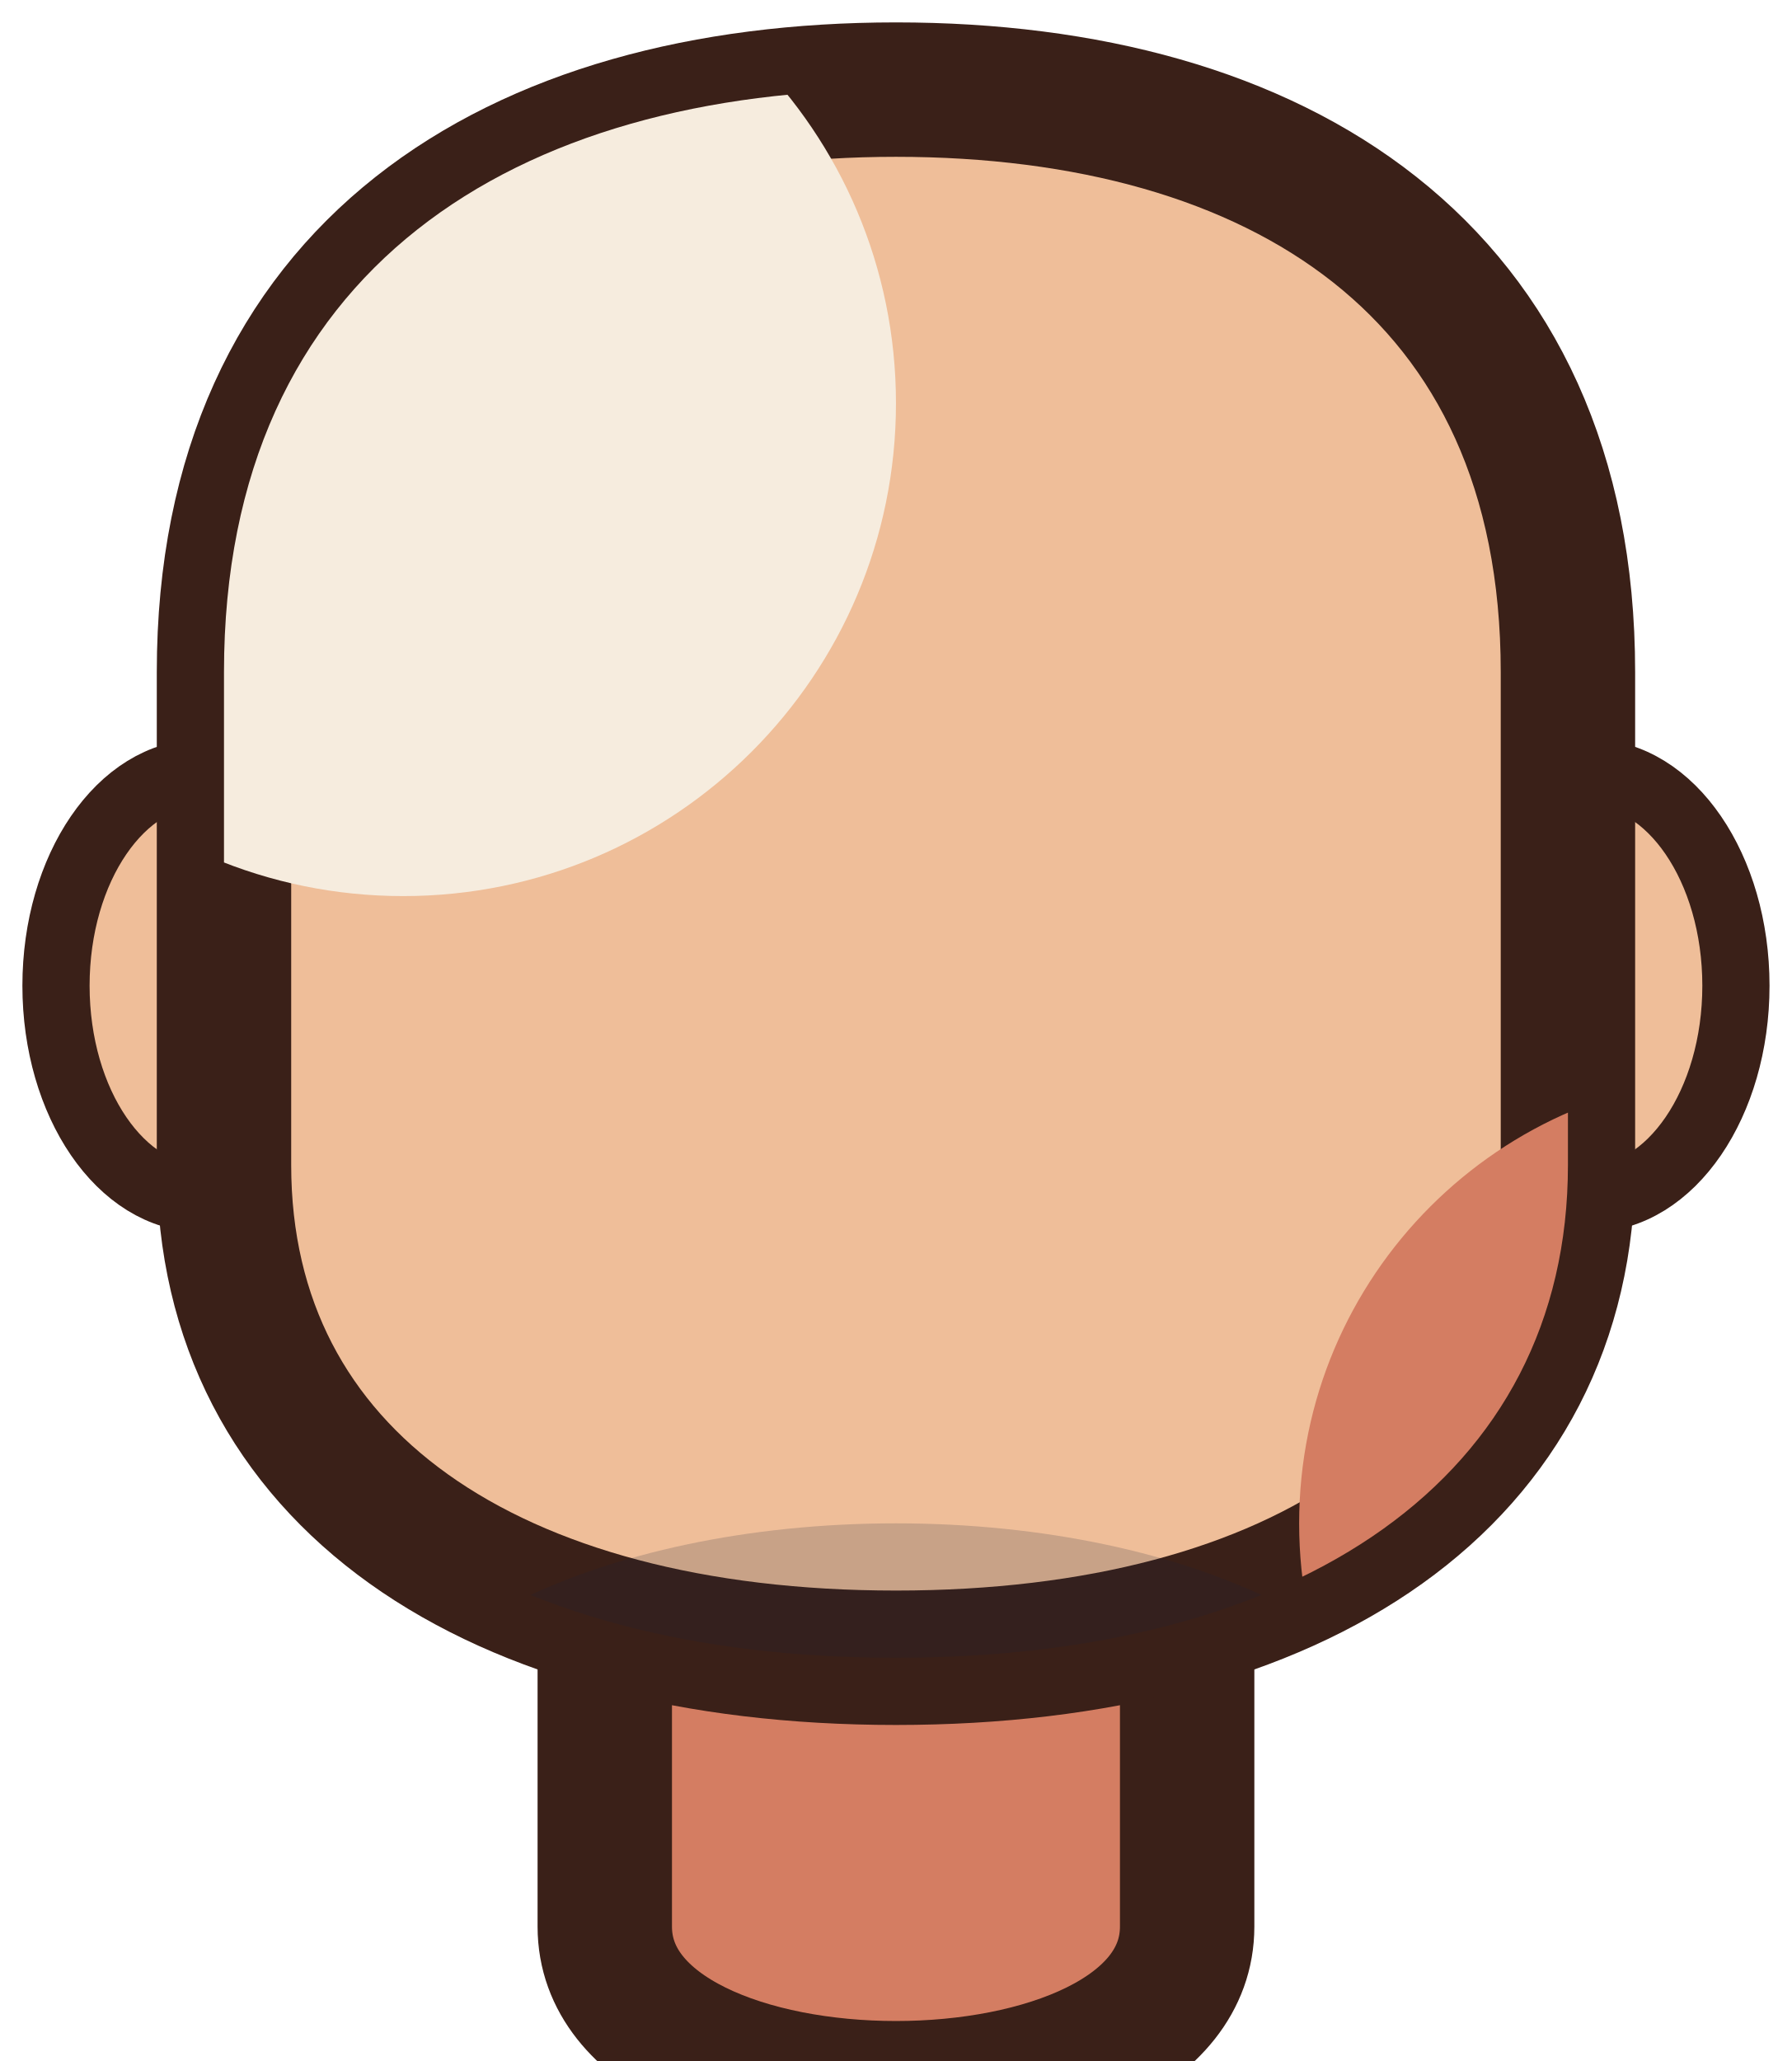
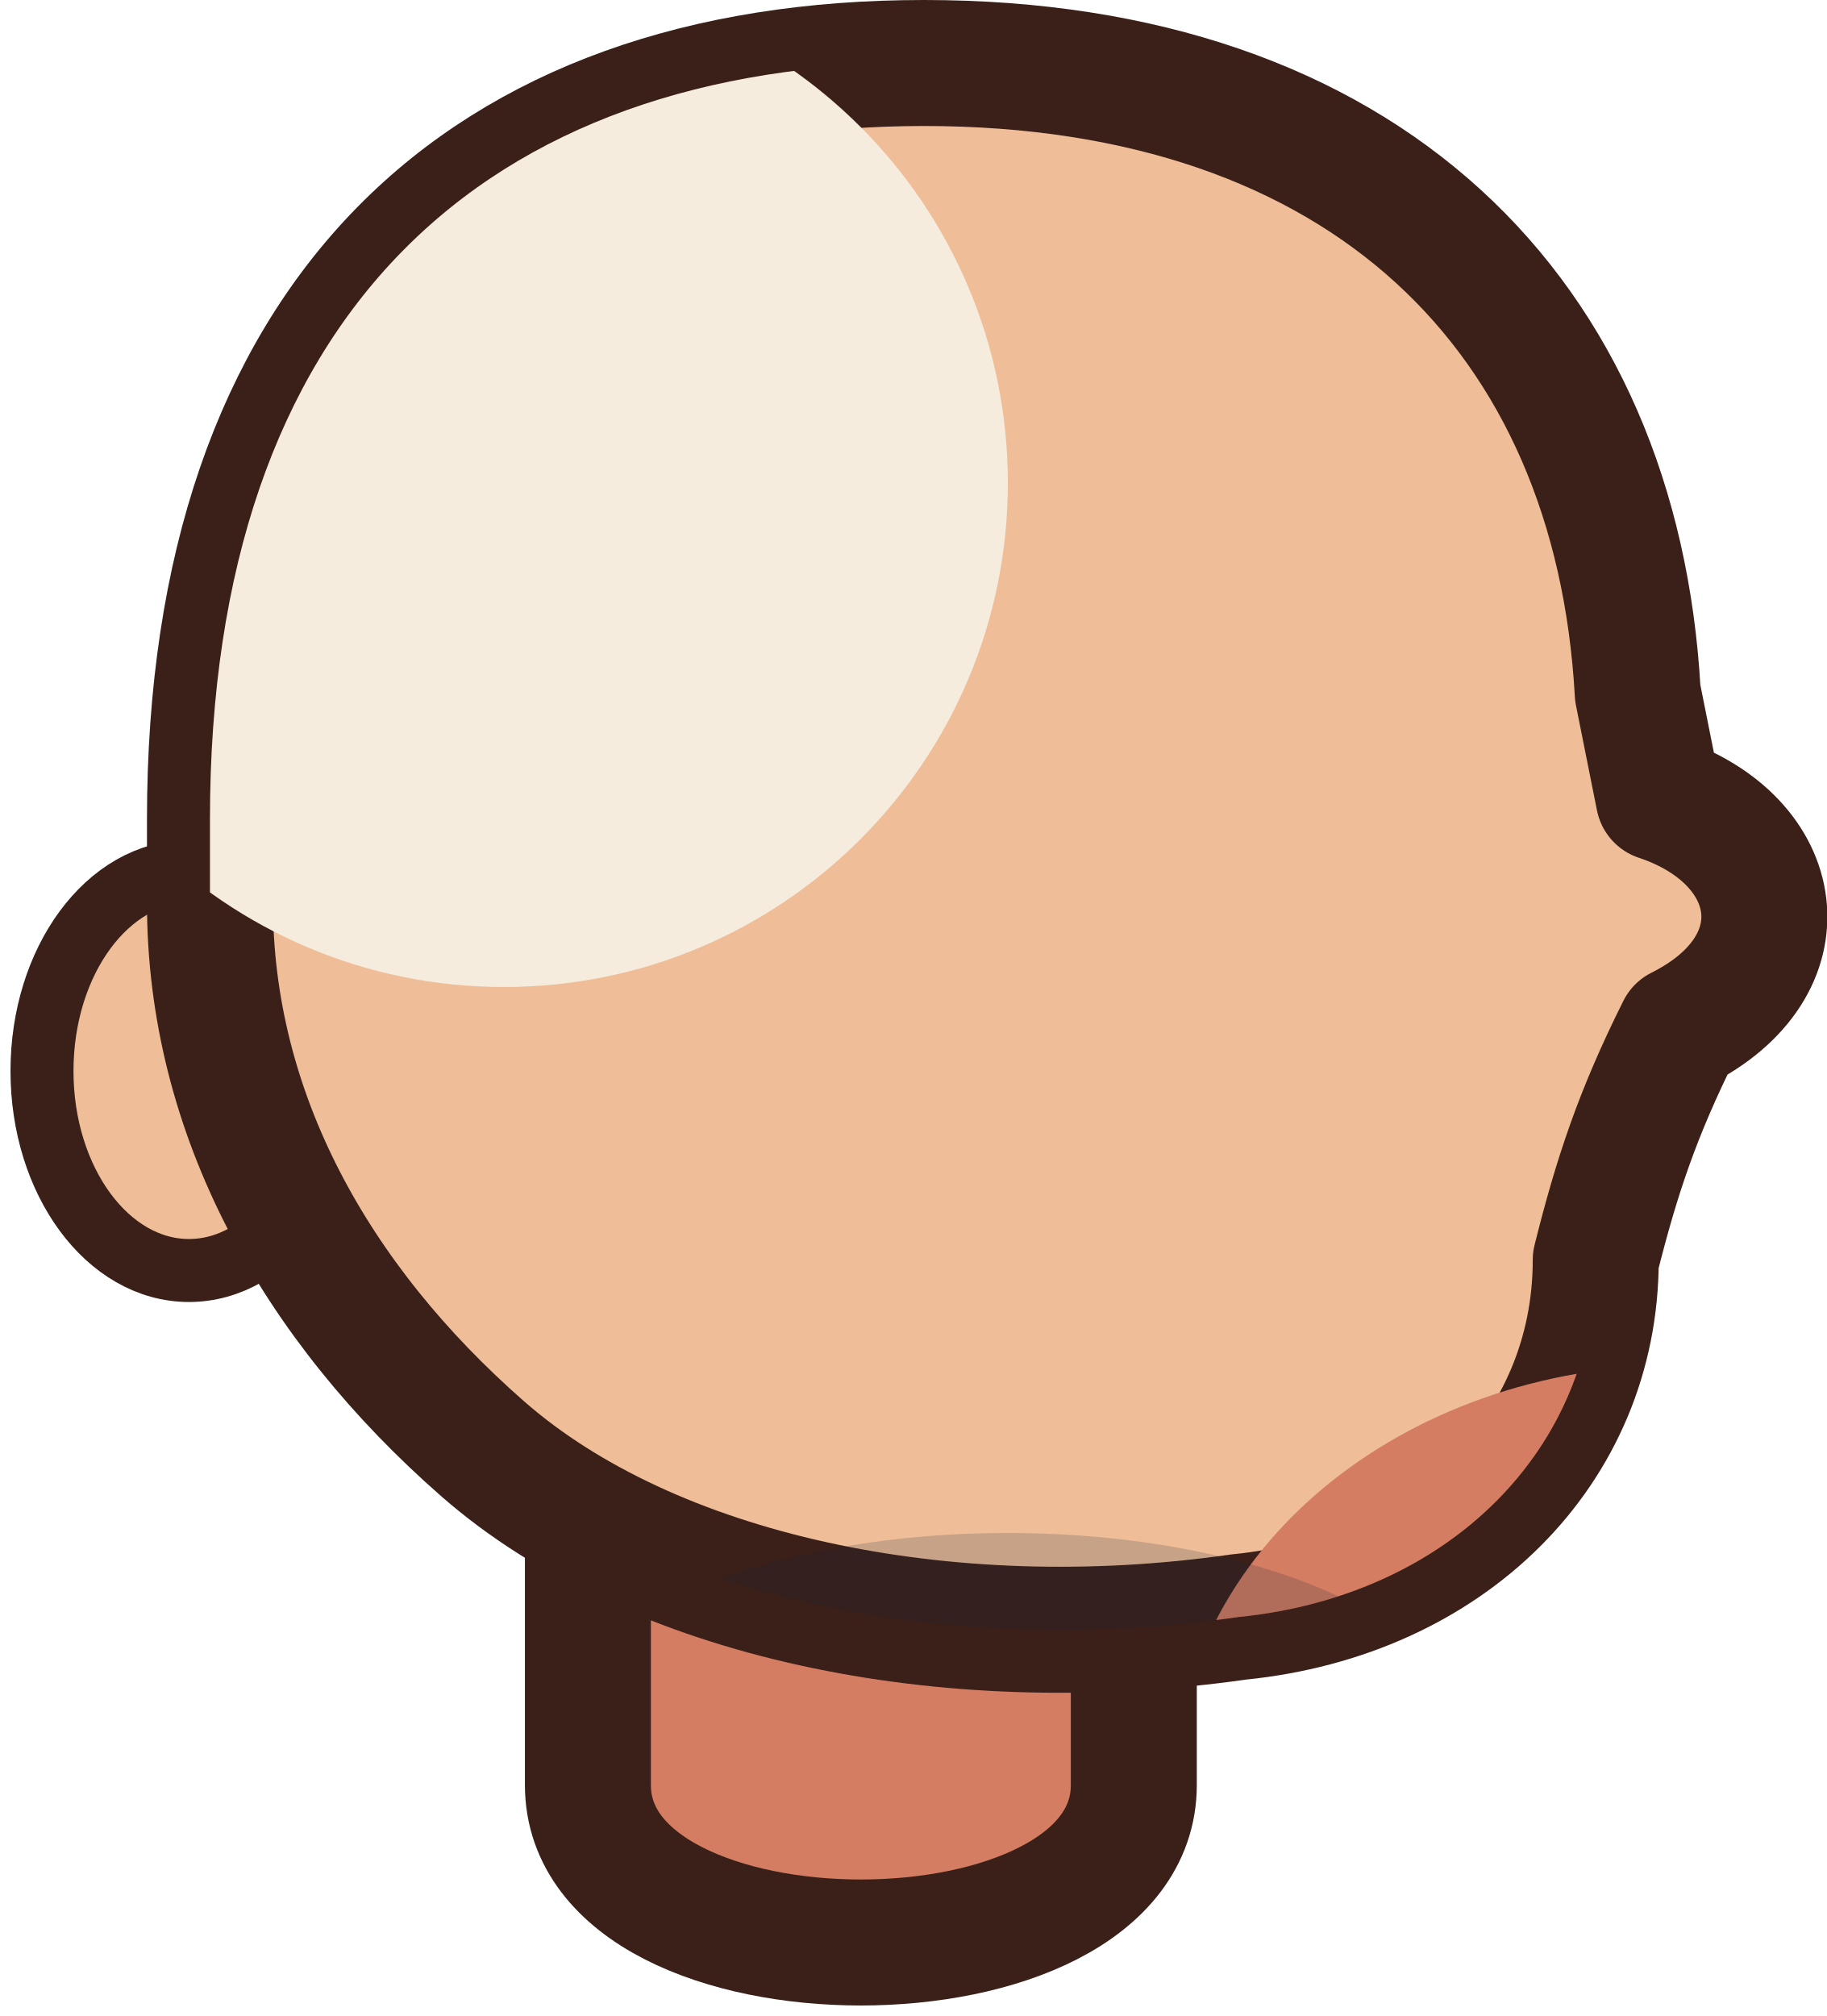
- <svg xmlns="http://www.w3.org/2000/svg" width="80" height="92" viewBox="80 36 80 92" shape-rendering="geometricPrecision">
-   <path d="M 107,100 L 107,122 C 107,131.62 133,131.62 133,122 L 133,100 C 133,90.38 107,90.38 107,100 Z" fill="#d47d62" stroke="#3a2018" stroke-width="6" stroke-linecap="round" stroke-linejoin="round" />
-   <ellipse cx="89" cy="80" rx="6.5" ry="9.5" fill="#efbe99" stroke="#3a2018" stroke-width="3" />
-   <ellipse cx="151" cy="80" rx="6.5" ry="9.5" fill="#efbe99" stroke="#3a2018" stroke-width="3" />
-   <path d="M 90,66 C 90,48 103,40 120,40 C 137,40 150,48 150,66 L 150,88 C 150,102 138,110 120,110 C 102,110 90,102 90,88 Z" fill="#efbe99" stroke="#3a2018" stroke-width="6" stroke-linecap="round" stroke-linejoin="round" />
+ <svg xmlns="http://www.w3.org/2000/svg" width="87" height="96" viewBox="76 37 87 96" shape-rendering="geometricPrecision">
+   <path d="M 104,98 L 104,122 C 104,132 130,132 130,122 L 130,98 C 130,88 104,88 104,98 Z" fill="#d47d62" stroke="#3a2018" stroke-width="6" stroke-linecap="round" stroke-linejoin="round" />
+   <ellipse cx="85" cy="88" rx="7" ry="9.5" fill="#efbe99" stroke="#3a2018" stroke-width="3" />
+   <path d="M 86,76 C 86,52 99,40 120,40 C 141,40 153,52 154,70 L 155,75 C 161,77 162,83 156,86 C 154,90 153,93 152,97 C 152,106 145,113 135,114 C 121,116 107,113 99,106 C 91,99 86,90 86,80 Z" fill="#efbe99" stroke="#3a2018" stroke-width="6" stroke-linecap="round" stroke-linejoin="round" />
  <defs>
-     <clipPath id="hd">
-       <path d="M 90,66 C 90,48 103,40 120,40 C 137,40 150,48 150,66 L 150,88 C 150,102 138,110 120,110 C 102,110 90,102 90,88 Z" />
+     <clipPath id="hd1">
+       <path d="M 86,76 C 86,52 99,40 120,40 C 141,40 153,52 154,70 L 155,75 C 161,77 162,83 156,86 C 154,90 153,93 152,97 C 152,106 145,113 135,114 C 121,116 107,113 99,106 C 91,99 86,90 86,80 Z" />
    </clipPath>
  </defs>
-   <g clip-path="url(#hd)">
-     <ellipse cx="98" cy="54" rx="22" ry="22" fill="#f6ecde" />
-     <ellipse cx="158" cy="104" rx="20" ry="20" fill="#d47d62" />
-   </g>
-   <g clip-path="url(#hd)">
-     <ellipse cx="120" cy="116" rx="24" ry="12" fill="#16203a" opacity="0.18" />
+   <g clip-path="url(#hd1)">
+     <ellipse cx="100" cy="60" rx="24" ry="24" fill="#f6ecde" />
+     <ellipse cx="156" cy="122" rx="24" ry="20" fill="#d47d62" />
+     <ellipse cx="124" cy="120" rx="22" ry="10" fill="#16203a" opacity="0.18" />
  </g>
</svg>
